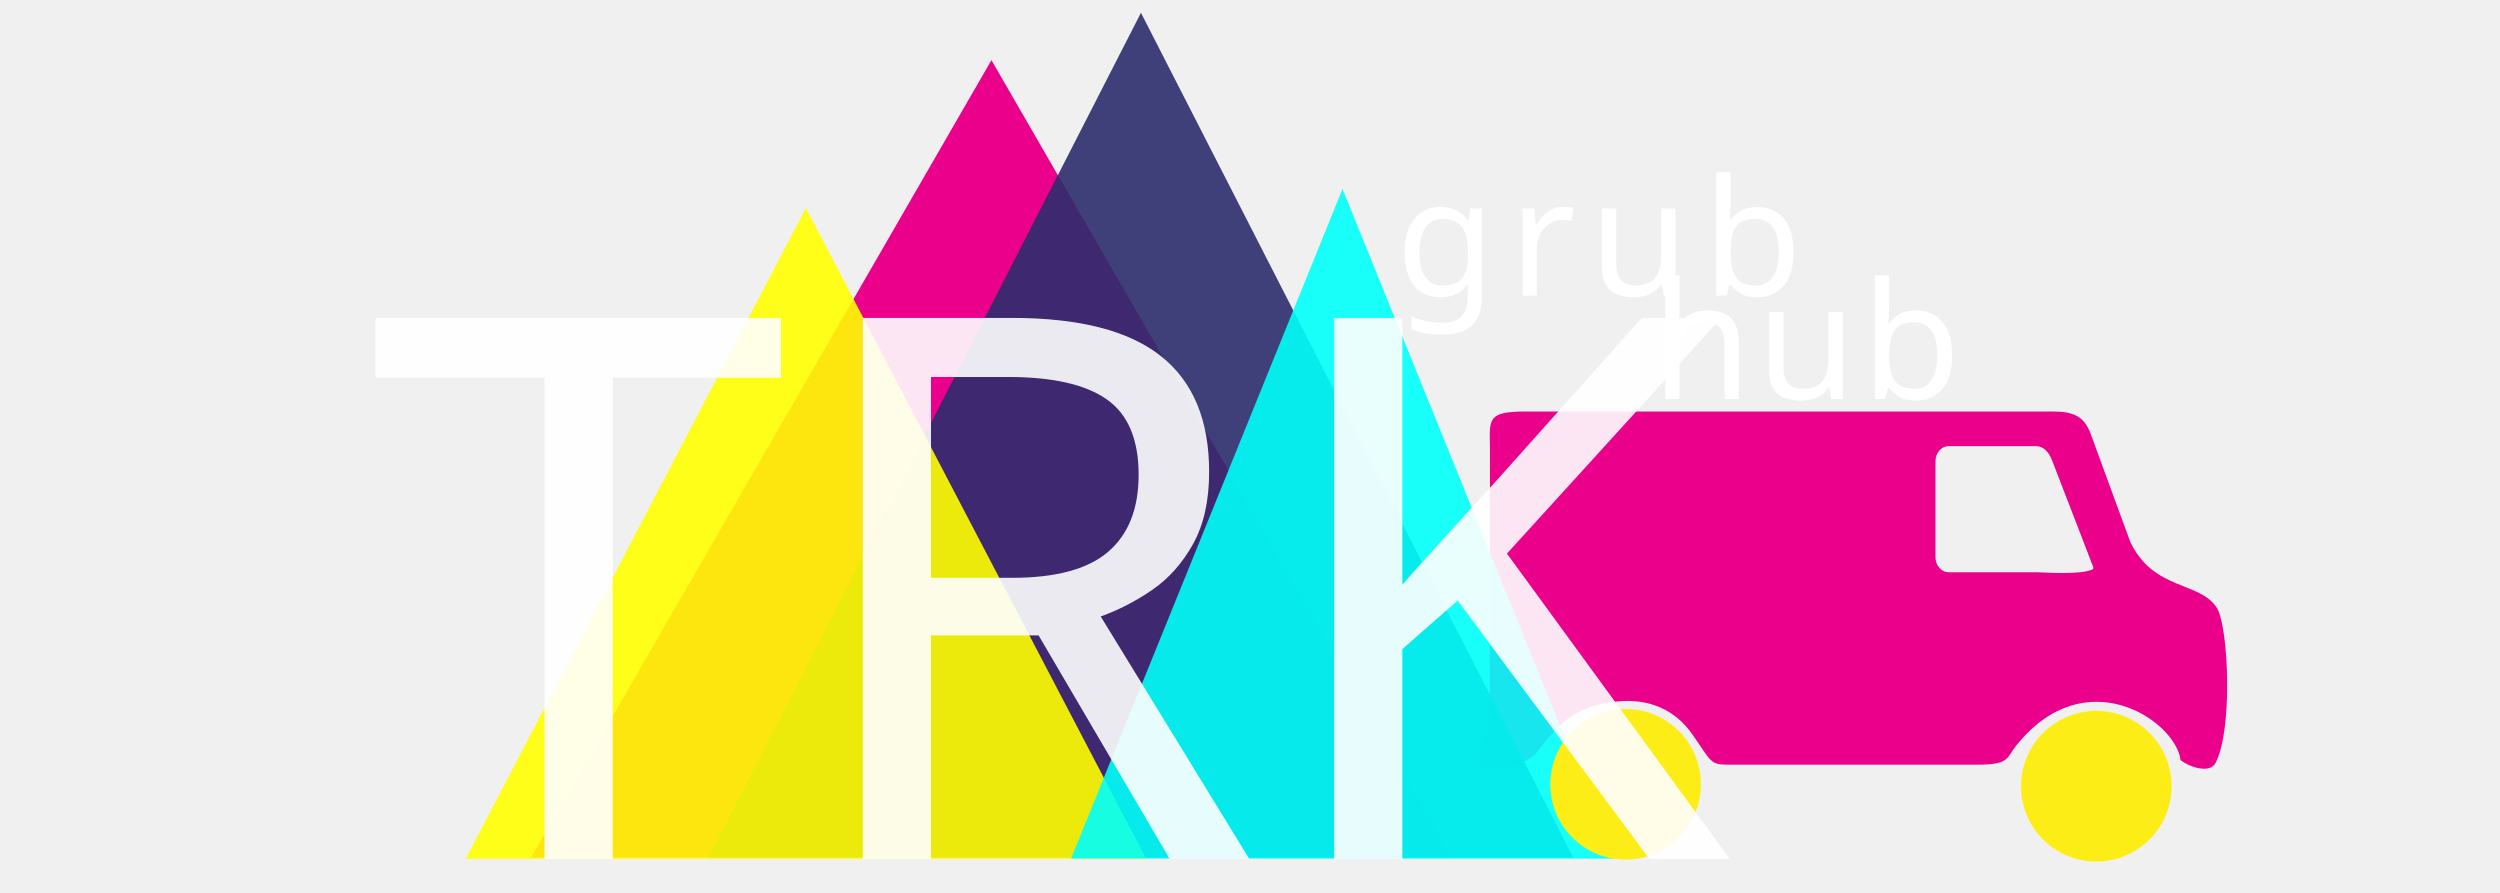
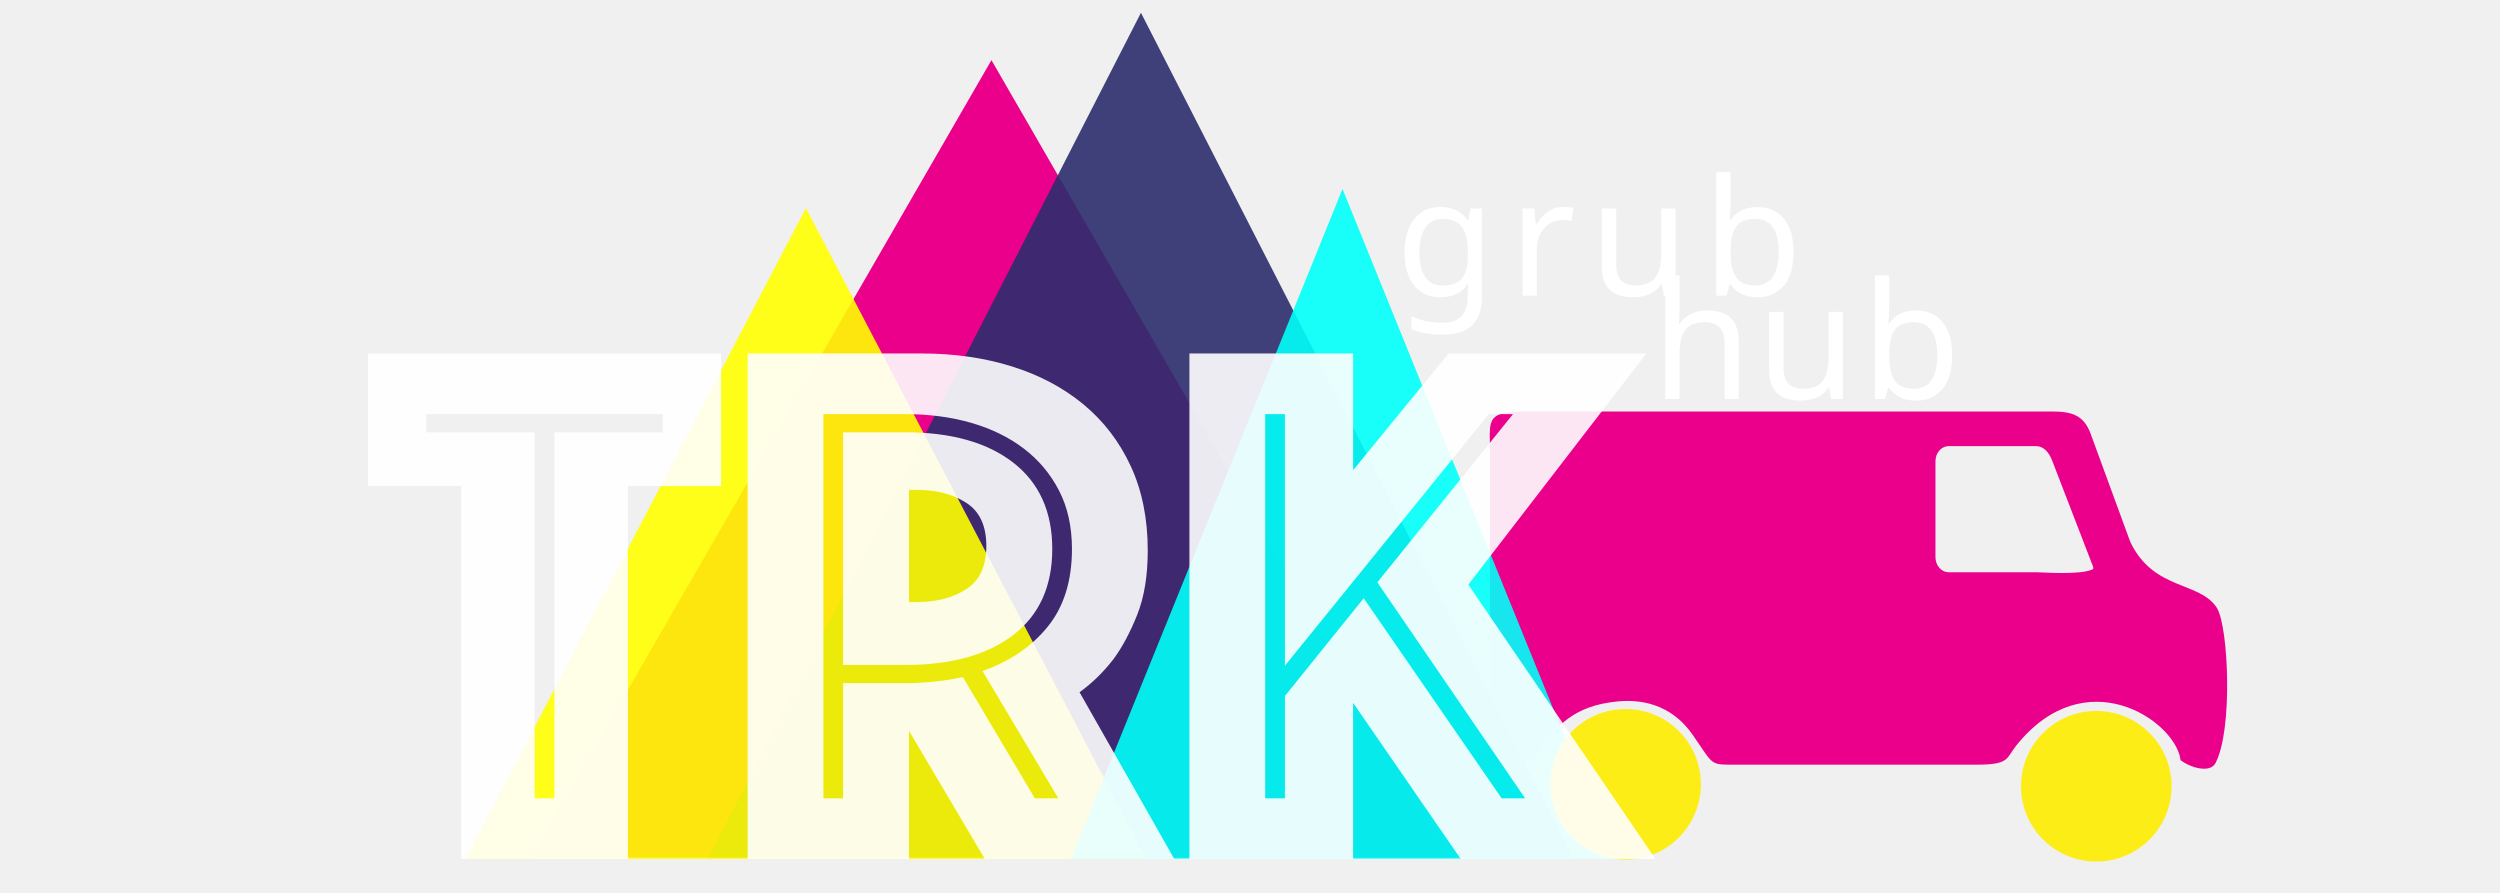
<svg xmlns="http://www.w3.org/2000/svg" version="1.1" id="Layer_1" x="0px" y="0px" width="574px" height="205px" viewBox="-116.167 439.788 574 205" enable-background="new -116.167 439.788 574 205" xml:space="preserve">
  <g id="Layer_5">
</g>
  <g id="svgs">
    <linearGradient id="SVGID_1_" gradientUnits="userSpaceOnUse" x1="2745.001" y1="563.282" x2="3048.335" y2="563.282" gradientTransform="matrix(1 0 0 -1 0 1181.575)">
      <stop offset="0" style="stop-color:#ED0D6D" />
      <stop offset="1" style="stop-color:#F05437" />
    </linearGradient>
    <rect x="2745.001" y="508.293" display="none" fill="url(#SVGID_1_)" stroke="#59A8D7" stroke-miterlimit="10" width="303.334" height="220" />
  </g>
  <g display="none">
    <circle display="inline" fill="#FDED18" cx="216.621" cy="615.822" r="12.354" />
    <circle display="inline" fill="#FDED18" cx="294.625" cy="615.938" r="12.355" />
    <g id="XMLID_95_" display="inline">
      <g>
        <path fill="#F36D21" d="M194.679,558.944c-0.081-4.716-0.456-5.928,5.913-5.928h86.42c3.282,0,5.112,0.698,6.206,3.577     l6.521,17.797c3.827,8.087,11.451,6.434,14.249,10.899c1.88,3.158,2.615,20.043-0.264,25.428     c-0.89,1.683-4.099,0.771-5.751-0.514v-0.185c-1.08-6.435-15.696-16.254-26.949-2.175c-1.652,2.064-1.05,3.121-6.375,3.121     h-0.125h-38.928c-5.017,0-4.01,0.332-7.631-4.868c-3.011-4.37-7.433-5.966-12.259-5.517c-7.499,0.705-10.128,4.172-13.39,8.446     c-1.308,1.711-7.631,3.819-9.379,1.938c-0.837-0.896,0.36-3.481,1.741-6.36v-0.257L194.679,558.944L194.679,558.944z      M293.498,578.951c0.295-0.073,0.176-0.478,0.082-0.653l-6.647-17.231c-0.5-1.337-1.417-2.365-2.606-2.365h-14.382     c-1.19,0-2.159,1.103-2.159,2.469v15.755c0,1.365,0.969,2.468,2.159,2.468h14.382     C285.315,579.393,291.36,579.877,293.498,578.951z" />
      </g>
    </g>
  </g>
  <rect x="-243.333" y="327.96" display="none" opacity="0.6" fill="#030202" width="785" height="409" />
  <g id="Layer_7">
</g>
  <g display="none">
    <path display="inline" fill="#EC008C" d="M230.598,711.289H75.784c-3.373,4.767-6.315,9.854-8.774,15.214h172.362   C236.913,721.143,233.971,716.055,230.598,711.289z" />
    <path display="inline" fill="#EC008C" d="M240.962,730.153H65.421c-1.841,4.504-3.337,9.181-4.473,13.997h184.485   C244.299,739.333,242.803,734.657,240.962,730.153z" />
    <path display="inline" fill="#EC008C" d="M153.191,671.106c-21.954,0-42.172,7.523-58.259,20.1H211.45   C195.364,678.629,175.146,671.106,153.191,671.106z" />
    <path display="inline" fill="#EC008C" d="M246.445,749.018H59.938c-0.753,4.175-1.245,8.438-1.431,12.78h189.369   C247.691,757.456,247.199,753.193,246.445,749.018z" />
    <path display="inline" fill="#EC008C" d="M109.625,850.038h87.131c3.821-1.986,7.488-4.225,10.984-6.694h-109.1   C102.137,845.813,105.805,848.051,109.625,850.038z" />
    <path display="inline" fill="#EC008C" d="M227.627,824.477H78.755c2.179,2.764,4.497,5.409,6.964,7.912h134.945   C223.13,829.886,225.448,827.241,227.627,824.477z" />
    <path display="inline" fill="#EC008C" d="M239.226,805.613H67.157c1.454,3.137,3.058,6.188,4.833,9.128h162.402   C236.168,811.8,237.771,808.75,239.226,805.613z" />
    <path display="inline" fill="#EC008C" d="M247.929,767.883H58.453c0.081,3.916,0.389,7.776,0.933,11.562h187.61   C247.542,775.66,247.848,771.799,247.929,767.883z" />
    <path display="inline" fill="#EC008C" d="M212.999,692.422H93.384c-5.913,4.822-11.235,10.34-15.839,16.432h151.294   C224.233,702.762,218.912,697.245,212.999,692.422z" />
    <path display="inline" fill="#EC008C" d="M245.641,786.748H60.742c0.794,3.527,1.783,6.979,2.961,10.347h178.978   C243.857,793.727,244.845,790.275,245.641,786.748z" />
    <path display="inline" fill="#EC008C" d="M240.218,726.502h0.787c-2.409-5.347-5.279-10.438-8.583-15.214h-0.863   C234.891,716.06,237.792,721.149,240.218,726.502z" />
    <path display="inline" fill="#EC008C" d="M229.83,708.854h0.861c-4.473-6.061-9.641-11.571-15.38-16.432h-1.068   C220.062,697.263,225.299,702.778,229.83,708.854z" />
    <path display="inline" fill="#EC008C" d="M153.191,670.362c22.518,0,43.201,7.811,59.532,20.844h1.133   c-16.57-13.484-37.686-21.587-60.665-21.587s-44.095,8.103-60.664,21.587h1.133C109.99,678.172,130.673,670.362,153.191,670.362z" />
    <path display="inline" fill="#EC008C" d="M246.208,744.15h0.752c-1.116-4.813-2.59-9.489-4.4-13.997h-0.774   C243.606,734.659,245.086,739.333,246.208,744.15z" />
    <path display="inline" fill="#EC008C" d="M221.752,832.389h0.966c2.404-2.514,4.676-5.151,6.8-7.912h-0.892   C226.478,827.239,224.185,829.881,221.752,832.389z" />
    <path display="inline" fill="#EC008C" d="M198.455,850.038h1.455c3.613-2.014,7.086-4.248,10.396-6.694h-1.212   C205.705,845.793,202.158,848.042,198.455,850.038z" />
    <path display="inline" fill="#EC008C" d="M247.75,779.446h0.746c0.536-3.787,0.841-7.647,0.921-11.562h-0.744   C248.593,771.799,248.288,775.66,247.75,779.446z" />
    <path display="inline" fill="#EC008C" d="M92.14,692.422h-1.068c-5.74,4.86-10.908,10.371-15.379,16.432h0.861   C81.083,702.778,86.321,697.263,92.14,692.422z" />
    <path display="inline" fill="#EC008C" d="M243.485,797.094h0.766c1.158-3.371,2.134-6.82,2.917-10.347h-0.754   C245.628,790.275,244.649,793.727,243.485,797.094z" />
    <path display="inline" fill="#EC008C" d="M235.292,814.741h0.817c1.742-2.944,3.324-5.992,4.75-9.128h-0.788   C238.636,808.75,237.045,811.799,235.292,814.741z" />
    <path display="inline" fill="#EC008C" d="M248.621,761.798h0.742c-0.182-4.342-0.666-8.604-1.406-12.78h-0.75   C247.953,753.193,248.437,757.456,248.621,761.798z" />
    <path display="inline" fill="#EC008C" d="M97.29,843.343h-1.212c3.31,2.446,6.783,4.681,10.396,6.694h1.454   C104.224,848.042,100.678,845.793,97.29,843.343z" />
    <path display="inline" fill="#EC008C" d="M59.175,749.018h-0.749c-0.741,4.176-1.225,8.438-1.408,12.78h0.744   C57.946,757.456,58.431,753.193,59.175,749.018z" />
    <path display="inline" fill="#EC008C" d="M66.311,805.613h-0.787c1.427,3.136,3.009,6.184,4.75,9.128h0.817   C69.337,811.799,67.747,808.75,66.311,805.613z" />
    <path display="inline" fill="#EC008C" d="M64.597,730.153h-0.774c-1.81,4.508-3.285,9.184-4.401,13.997h0.753   C61.296,739.333,62.777,734.659,64.597,730.153z" />
    <path display="inline" fill="#EC008C" d="M59.969,786.748h-0.753c0.782,3.526,1.759,6.976,2.917,10.347h0.766   C61.734,793.727,60.754,790.275,59.969,786.748z" />
    <path display="inline" fill="#EC008C" d="M57.709,767.883h-0.743c0.08,3.915,0.385,7.775,0.921,11.562h0.746   C58.094,775.66,57.79,771.799,57.709,767.883z" />
    <path display="inline" fill="#EC008C" d="M77.756,824.477h-0.892c2.124,2.761,4.396,5.398,6.8,7.912h0.966   C82.197,829.881,79.904,827.239,77.756,824.477z" />
    <path display="inline" fill="#EC008C" d="M74.822,711.289h-0.863c-3.302,4.776-6.174,9.867-8.582,15.214h0.787   C68.591,721.149,71.492,716.06,74.822,711.289z" />
    <path display="inline" fill="#EC008C" d="M67.157,805.613h-0.846c1.436,3.137,3.026,6.187,4.781,9.128h0.898   C70.215,811.8,68.61,808.75,67.157,805.613z" />
    <path display="inline" fill="#EC008C" d="M220.664,832.389h1.088c2.433-2.508,4.726-5.15,6.875-7.912h-1   C225.448,827.241,223.13,829.886,220.664,832.389z" />
    <path display="inline" fill="#EC008C" d="M78.755,824.477h-0.999c2.148,2.762,4.441,5.404,6.875,7.912h1.088   C83.252,829.886,80.934,827.241,78.755,824.477z" />
    <path display="inline" fill="#EC008C" d="M58.453,767.883h-0.744c0.081,3.916,0.385,7.776,0.924,11.562h0.753   C58.842,775.66,58.534,771.799,58.453,767.883z" />
    <path display="inline" fill="#EC008C" d="M60.742,786.748h-0.773c0.786,3.527,1.766,6.979,2.929,10.347h0.805   C62.525,793.727,61.537,790.275,60.742,786.748z" />
    <path display="inline" fill="#EC008C" d="M234.393,814.741h0.899c1.754-2.941,3.345-5.991,4.78-9.128h-0.845   C237.771,808.75,236.168,811.8,234.393,814.741z" />
    <path display="inline" fill="#EC008C" d="M75.784,711.289h-0.962c-3.331,4.771-6.231,9.86-8.658,15.214h0.846   C69.469,721.143,72.412,716.055,75.784,711.289z" />
    <path display="inline" fill="#EC008C" d="M245.434,744.15h0.774c-1.122-4.816-2.602-9.491-4.422-13.997h-0.824   C242.803,734.657,244.299,739.333,245.434,744.15z" />
    <path display="inline" fill="#EC008C" d="M239.373,726.502h0.846c-2.426-5.354-5.328-10.442-8.659-15.214h-0.962   C233.971,716.055,236.913,721.143,239.373,726.502z" />
    <path display="inline" fill="#EC008C" d="M228.838,708.854h0.991c-4.53-6.076-9.767-11.591-15.587-16.432h-1.244   C218.912,697.245,224.233,702.762,228.838,708.854z" />
    <path display="inline" fill="#EC008C" d="M246.997,779.446h0.754c0.538-3.786,0.843-7.646,0.923-11.562h-0.744   C247.848,771.799,247.542,775.66,246.997,779.446z" />
    <path display="inline" fill="#EC008C" d="M153.191,671.106c21.954,0,42.172,7.523,58.259,20.1h1.273   c-16.331-13.033-37.014-20.844-59.532-20.844s-43.201,7.811-59.531,20.844h1.271C111.019,678.629,131.237,671.106,153.191,671.106z   " />
    <path display="inline" fill="#EC008C" d="M65.421,730.153h-0.824c-1.82,4.506-3.301,9.181-4.422,13.997h0.773   C62.084,739.333,63.58,734.657,65.421,730.153z" />
    <path display="inline" fill="#EC008C" d="M59.938,749.018h-0.762c-0.745,4.175-1.229,8.438-1.413,12.78h0.744   C58.692,757.456,59.184,753.193,59.938,749.018z" />
    <path display="inline" fill="#EC008C" d="M242.681,797.094h0.805c1.164-3.367,2.143-6.819,2.929-10.347h-0.773   C244.845,790.275,243.857,793.727,242.681,797.094z" />
    <path display="inline" fill="#EC008C" d="M93.384,692.422H92.14c-5.819,4.841-11.057,10.355-15.586,16.432h0.99   C82.149,702.762,87.471,697.245,93.384,692.422z" />
    <path display="inline" fill="#EC008C" d="M98.641,843.343H97.29c3.389,2.45,6.934,4.698,10.637,6.694h1.699   C105.805,848.051,102.137,845.813,98.641,843.343z" />
    <path display="inline" fill="#EC008C" d="M207.741,843.343c-3.497,2.47-7.164,4.708-10.984,6.694h1.698   c3.703-1.996,7.25-4.244,10.639-6.694H207.741z" />
    <path display="inline" fill="#EC008C" d="M247.875,761.798h0.746c-0.185-4.343-0.668-8.605-1.414-12.78h-0.763   C247.199,753.193,247.691,757.456,247.875,761.798z" />
    <path display="inline" fill="#0B070C" d="M91.072,692.422c0.482-0.408,0.964-0.817,1.455-1.217" />
    <path display="inline" fill="#0B070C" d="M213.856,691.206c0.491,0.399,0.972,0.809,1.455,1.217" />
    <path display="inline" fill="#0B070C" d="M211.45,691.206H94.932c-0.517,0.404-1.04,0.803-1.548,1.217h119.615   C212.491,692.008,211.967,691.61,211.45,691.206z" />
    <path display="inline" fill="#0B070C" d="M214.243,692.422h1.068c-0.482-0.408-0.963-0.817-1.455-1.217h-1.133   C213.23,691.611,213.743,692.008,214.243,692.422z" />
    <path display="inline" fill="#0B070C" d="M93.661,691.206h-1.133c-0.491,0.399-0.973,0.809-1.455,1.217h1.068   C92.639,692.008,93.153,691.611,93.661,691.206z" />
    <path display="inline" fill="#0B070C" d="M94.932,691.206h-1.271c-0.508,0.405-1.021,0.803-1.521,1.217h1.244   C93.892,692.008,94.415,691.61,94.932,691.206z" />
    <path display="inline" fill="#0B070C" d="M212.999,692.422h1.244c-0.5-0.414-1.013-0.812-1.52-1.217h-1.273   C211.967,691.61,212.491,692.008,212.999,692.422z" />
    <path display="inline" fill="#0B070C" d="M73.959,711.289c0.567-0.82,1.142-1.634,1.733-2.435" />
    <path display="inline" fill="#0B070C" d="M230.691,708.854c0.591,0.801,1.165,1.614,1.731,2.435" />
    <path display="inline" fill="#0B070C" d="M228.838,708.854H77.544c-0.604,0.798-1.181,1.617-1.76,2.435h154.813   C230.02,710.471,229.441,709.652,228.838,708.854z" />
    <path display="inline" fill="#0B070C" d="M231.56,711.289h0.863c-0.566-0.82-1.14-1.634-1.731-2.435h-0.861   C230.423,709.652,230.99,710.471,231.56,711.289z" />
    <path display="inline" fill="#0B070C" d="M76.554,708.854h-0.861c-0.591,0.801-1.166,1.614-1.733,2.435h0.863   C75.393,710.471,75.959,709.652,76.554,708.854z" />
    <path display="inline" fill="#0B070C" d="M77.544,708.854h-0.99c-0.595,0.798-1.162,1.617-1.732,2.435h0.962   C76.363,710.471,76.94,709.652,77.544,708.854z" />
    <path display="inline" fill="#0B070C" d="M230.598,711.289h0.962c-0.569-0.817-1.136-1.637-1.73-2.435h-0.991   C229.441,709.652,230.02,710.471,230.598,711.289z" />
    <path display="inline" fill="#0B070C" d="M63.823,730.153c0.493-1.23,1.013-2.447,1.555-3.65" />
    <path display="inline" fill="#0B070C" d="M241.005,726.502c0.542,1.203,1.061,2.42,1.555,3.65" />
    <path display="inline" fill="#0B070C" d="M239.373,726.502H67.01c-0.554,1.205-1.086,2.419-1.589,3.65h175.541   C240.458,728.921,239.926,727.708,239.373,726.502z" />
    <path display="inline" fill="#0B070C" d="M66.164,726.502h-0.787c-0.542,1.203-1.062,2.42-1.555,3.65h0.774   C65.094,728.922,65.618,727.706,66.164,726.502z" />
    <path display="inline" fill="#0B070C" d="M241.786,730.153h0.774c-0.494-1.23-1.013-2.447-1.555-3.65h-0.787   C240.764,727.706,241.289,728.922,241.786,730.153z" />
    <path display="inline" fill="#0B070C" d="M67.01,726.502h-0.846c-0.546,1.203-1.07,2.42-1.567,3.65h0.824   C65.924,728.921,66.457,727.708,67.01,726.502z" />
    <path display="inline" fill="#0B070C" d="M240.962,730.153h0.824c-0.497-1.23-1.021-2.447-1.567-3.65h-0.846   C239.926,727.708,240.458,728.921,240.962,730.153z" />
    <path display="inline" fill="#0B070C" d="M58.426,749.018c0.291-1.638,0.623-3.26,0.995-4.868" />
    <path display="inline" fill="#0B070C" d="M246.96,744.15c0.373,1.608,0.705,3.23,0.997,4.868" />
    <path display="inline" fill="#0B070C" d="M245.434,744.15H60.948c-0.379,1.607-0.715,3.23-1.011,4.868h186.507   C246.15,747.38,245.812,745.757,245.434,744.15z" />
    <path display="inline" fill="#0B070C" d="M60.175,744.15h-0.753c-0.373,1.608-0.705,3.23-0.995,4.868h0.749   C59.467,747.38,59.8,745.757,60.175,744.15z" />
    <path display="inline" fill="#0B070C" d="M247.208,749.018h0.75c-0.292-1.638-0.624-3.26-0.997-4.868h-0.752   C246.583,745.757,246.916,747.38,247.208,749.018z" />
    <path display="inline" fill="#0B070C" d="M60.948,744.15h-0.773c-0.375,1.607-0.708,3.23-1,4.868h0.762   C60.233,747.38,60.569,745.757,60.948,744.15z" />
    <path display="inline" fill="#0B070C" d="M246.445,749.018h0.763c-0.292-1.638-0.625-3.261-1-4.868h-0.774   C245.812,745.757,246.15,747.38,246.445,749.018z" />
    <path display="inline" fill="#0B070C" d="M56.966,767.883c-0.014-0.663-0.051-1.321-0.051-1.988c0-1.373,0.046-2.736,0.104-4.097" />
    <path display="inline" fill="#0B070C" d="M249.363,761.798c0.058,1.36,0.104,2.724,0.104,4.097c0,0.667-0.036,1.325-0.051,1.988" />
    <path display="inline" fill="#0B070C" d="M247.98,765.895c0-1.373-0.045-2.736-0.104-4.097H58.506   c-0.058,1.36-0.104,2.724-0.104,4.097c0,0.667,0.037,1.325,0.051,1.988h189.476C247.944,767.22,247.98,766.562,247.98,765.895z" />
    <path display="inline" fill="#0B070C" d="M57.659,765.895c0-1.374,0.046-2.736,0.104-4.097h-0.744   c-0.057,1.36-0.104,2.724-0.104,4.097c0,0.667,0.037,1.325,0.051,1.988h0.743C57.695,767.22,57.659,766.562,57.659,765.895z" />
    <path display="inline" fill="#0B070C" d="M248.724,765.895c0,0.667-0.036,1.325-0.051,1.988h0.744   c0.015-0.663,0.051-1.321,0.051-1.988c0-1.373-0.046-2.736-0.104-4.097h-0.742C248.678,763.159,248.724,764.521,248.724,765.895z" />
    <path display="inline" fill="#0B070C" d="M247.98,765.895c0,0.667-0.036,1.325-0.051,1.988h0.744   c0.015-0.663,0.051-1.321,0.051-1.988c0-1.374-0.046-2.736-0.103-4.097h-0.746C247.935,763.159,247.98,764.522,247.98,765.895z" />
    <path display="inline" fill="#0B070C" d="M58.402,765.895c0-1.373,0.046-2.736,0.104-4.097h-0.744   c-0.058,1.36-0.104,2.723-0.104,4.097c0,0.667,0.036,1.325,0.05,1.988h0.744C58.439,767.22,58.402,766.562,58.402,765.895z" />
    <path display="inline" fill="#0B070C" d="M248.496,779.446c-0.349,2.465-0.796,4.898-1.328,7.302" />
    <path display="inline" fill="#0B070C" d="M59.215,786.748c-0.533-2.403-0.979-4.837-1.329-7.302" />
    <path display="inline" fill="#0B070C" d="M246.997,779.446H59.386c0.355,2.467,0.814,4.898,1.356,7.302h184.899   C246.183,784.344,246.642,781.913,246.997,779.446z" />
    <path display="inline" fill="#0B070C" d="M58.633,779.446h-0.746c0.35,2.465,0.795,4.898,1.329,7.302h0.753   C59.434,784.344,58.983,781.913,58.633,779.446z" />
    <path display="inline" fill="#0B070C" d="M246.414,786.748h0.754c0.532-2.403,0.979-4.837,1.328-7.302h-0.746   C247.399,781.913,246.949,784.344,246.414,786.748z" />
    <path display="inline" fill="#0B070C" d="M245.641,786.748h0.773c0.535-2.403,0.985-4.835,1.336-7.302h-0.754   C246.642,781.913,246.183,784.344,245.641,786.748z" />
    <path display="inline" fill="#0B070C" d="M59.386,779.446h-0.753c0.35,2.467,0.801,4.898,1.336,7.302h0.773   C60.2,784.344,59.741,781.913,59.386,779.446z" />
    <path display="inline" fill="#0B070C" d="M244.251,797.094c-0.998,2.905-2.131,5.745-3.392,8.519" />
    <path display="inline" fill="#0B070C" d="M65.524,805.613c-1.261-2.773-2.394-5.613-3.392-8.519" />
    <path display="inline" fill="#0B070C" d="M242.681,797.094H63.703c1.016,2.906,2.169,5.748,3.454,8.519h172.069   C240.51,802.842,241.664,800,242.681,797.094z" />
    <path display="inline" fill="#0B070C" d="M62.898,797.094h-0.766c0.998,2.905,2.131,5.745,3.392,8.519h0.787   C65.042,802.841,63.902,800,62.898,797.094z" />
    <path display="inline" fill="#0B070C" d="M240.071,805.613h0.788c1.261-2.773,2.394-5.613,3.392-8.519h-0.766   C242.48,800,241.341,802.841,240.071,805.613z" />
    <path display="inline" fill="#0B070C" d="M239.226,805.613h0.845c1.27-2.771,2.409-5.612,3.414-8.519h-0.805   C241.664,800,240.51,802.842,239.226,805.613z" />
    <path display="inline" fill="#0B070C" d="M63.703,797.094h-0.805c1.004,2.906,2.144,5.747,3.413,8.519h0.846   C65.873,802.842,64.719,800,63.703,797.094z" />
    <path display="inline" fill="#0B070C" d="M236.108,814.741c-2,3.384-4.203,6.634-6.59,9.736" />
    <path display="inline" fill="#0B070C" d="M76.864,824.477c-2.387-3.103-4.588-6.353-6.59-9.736" />
    <path display="inline" fill="#0B070C" d="M234.393,814.741H71.99c2.049,3.394,4.32,6.637,6.765,9.736h148.872   C230.072,821.377,232.344,818.134,234.393,814.741z" />
    <path display="inline" fill="#0B070C" d="M228.626,824.477h0.892c2.387-3.103,4.589-6.353,6.59-9.736h-0.817   C233.271,818.13,231.038,821.375,228.626,824.477z" />
    <path display="inline" fill="#0B070C" d="M71.092,814.741h-0.817c2.001,3.384,4.203,6.634,6.59,9.736h0.892   C75.344,821.375,73.112,818.13,71.092,814.741z" />
    <path display="inline" fill="#0B070C" d="M71.99,814.741h-0.898c2.021,3.39,4.252,6.635,6.665,9.736h0.999   C76.31,821.377,74.04,818.134,71.99,814.741z" />
    <path display="inline" fill="#0B070C" d="M227.627,824.477h1c2.412-3.102,4.645-6.347,6.665-9.736h-0.899   C232.344,818.134,230.072,821.377,227.627,824.477z" />
    <path display="inline" fill="#0B070C" d="M96.077,843.343c-4.449-3.291-8.594-6.964-12.413-10.954" />
    <path display="inline" fill="#0B070C" d="M222.718,832.389c-3.818,3.99-7.963,7.663-12.413,10.954" />
    <path display="inline" fill="#0B070C" d="M220.664,832.389H85.719c3.967,4.024,8.295,7.686,12.922,10.954h109.1   C212.369,840.075,216.696,836.414,220.664,832.389z" />
    <path display="inline" fill="#0B070C" d="M84.631,832.389h-0.966c3.819,3.99,7.963,7.663,12.413,10.954h1.212   C92.753,840.063,88.519,836.397,84.631,832.389z" />
    <path display="inline" fill="#0B070C" d="M209.094,843.343h1.212c4.45-3.291,8.594-6.964,12.413-10.954h-0.966   C217.864,836.397,213.629,840.063,209.094,843.343z" />
    <path display="inline" fill="#0B070C" d="M207.741,843.343h1.353c4.536-3.28,8.771-6.946,12.658-10.954h-1.088   C216.696,836.414,212.369,840.075,207.741,843.343z" />
    <path display="inline" fill="#0B070C" d="M85.719,832.389h-1.088c3.888,4.008,8.123,7.674,12.659,10.954h1.352   C94.014,840.075,89.686,836.414,85.719,832.389z" />
    <path display="inline" fill="#0B070C" d="M199.91,850.038c-13.845,7.719-29.773,12.135-46.718,12.135   c-16.946,0-32.873-4.416-46.718-12.135" />
    <path display="inline" fill="#0B070C" d="M153.191,860.685c15.702,0,30.511-3.86,43.565-10.647h-87.131   C122.68,856.825,137.489,860.685,153.191,860.685z" />
    <path display="inline" fill="#0B070C" d="M199.91,850.038h-1.455c-13.471,7.264-28.885,11.391-45.264,11.391   c-16.379,0-31.792-4.127-45.265-11.391h-1.454c13.846,7.719,29.772,12.135,46.718,12.135   C170.136,862.172,186.064,857.756,199.91,850.038z" />
    <path display="inline" fill="#0B070C" d="M153.191,860.685c-15.702,0-30.511-3.86-43.566-10.647h-1.699   c13.473,7.264,28.885,11.391,45.265,11.391c16.378,0,31.792-4.127,45.264-11.391h-1.698   C183.703,856.825,168.893,860.685,153.191,860.685z" />
  </g>
  <g display="none">
    <g display="inline" opacity="0.75">
      <text transform="matrix(1 0 0 1 -102.3408 436.9136)" fill="#231F20" font-family="'Phosphate-Inline'" font-size="71.13">Truck Grub Hub</text>
    </g>
    <g display="inline">
      <g>
        <text transform="matrix(1 0 0 1 -108.3408 432.9136)" fill="#F1F2F2" font-family="'Phosphate-Inline'" font-size="71.13">Truck Grub Hub</text>
      </g>
    </g>
  </g>
  <g id="XMLID_40_">
    <g>
      <path fill="#EB008B" d="M225.927,542.563c-0.113-6.598-0.637-8.293,8.273-8.293h120.921c4.594,0,7.153,0.976,8.685,5.005    l9.126,24.901c5.354,11.315,16.022,9.003,19.938,15.251c2.631,4.419,3.659,28.046-0.37,35.579    c-1.243,2.354-5.734,1.079-8.047-0.719v-0.257c-1.511-9.003-21.962-22.744-37.707-3.042c-2.312,2.888-1.47,4.367-8.92,4.367    h-0.175h-54.469c-7.02,0-5.611,0.463-10.679-6.813c-4.213-6.115-10.4-8.345-17.152-7.718    c-10.493,0.986-14.172,5.837-18.735,11.818c-1.83,2.395-10.678,5.344-13.124,2.713c-1.172-1.254,0.503-4.871,2.436-8.899v-0.36    V542.563z M364.196,570.558c0.411-0.103,0.246-0.668,0.112-0.915l-9.301-24.11c-0.698-1.871-1.983-3.309-3.648-3.309h-20.122    c-1.665,0-3.021,1.542-3.021,3.453v22.044c0,1.912,1.356,3.453,3.021,3.453h20.122    C352.747,571.175,361.205,571.853,364.196,570.558z" />
    </g>
    <g>
	</g>
  </g>
  <polygon fill="#EB008B" points="111.468,453.597 164.312,545.127 217.155,636.657 111.468,636.657 5.781,636.657 58.625,545.127 " />
  <polygon opacity="0.9" fill="#2B2C6B" points="145.795,442.725 195.417,539.7 245.044,636.675 145.795,636.675 46.545,636.675   96.168,539.7 " />
  <polygon opacity="0.9" fill="#FFFF00" points="68.874,487.556 107.937,562.261 147,636.969 68.874,636.969 -9.245,636.969   29.819,562.261 " />
  <polygon opacity="0.9" fill="#00FFF8" points="192.075,483.17 223.235,560.047 254.399,636.918 192.075,636.918 129.75,636.918   160.914,560.047 " />
  <path fill-rule="evenodd" clip-rule="evenodd" fill="#FDED16" d="M274.354,619.864c0,9.55-7.735,17.289-17.286,17.289  c-9.546,0-17.289-7.739-17.289-17.289c0-9.549,7.743-17.288,17.289-17.288C266.619,602.576,274.354,610.315,274.354,619.864z" />
  <path fill-rule="evenodd" clip-rule="evenodd" fill="#FDED16" d="M382.429,620.309c0,9.547-7.74,17.292-17.286,17.292  s-17.289-7.741-17.289-17.292c0-9.548,7.743-17.287,17.289-17.287S382.429,610.761,382.429,620.309z" />
  <text transform="matrix(1 0 0 1 204.2769 507.6743)" fill="#FFFFFF" font-family="'YikesMedium'" font-size="37.325" letter-spacing="3">grub</text>
-   <text transform="matrix(1 0 0 1 -31.6792 637.0015)" opacity="0.9" fill="#FFFFFF" font-family="'Phosphate-Inline'" font-size="173.991">TRK</text>
+   <g opacity="0.9">
+     <path fill="#FFFFFF" d="M-10.278,551.398h-21.401V520.95H49.4v30.448H28v85.604h-38.278V551.398z M11.123,623.083v-84.038h24.881   v-4.176h-54.285v4.176h24.88v84.038H11.123z" />
+     <path fill="#FFFFFF" d="M55.488,520.95h40.018c7.422,0,14.294,0.987,20.618,2.958c6.321,1.974,11.801,4.872,16.442,8.7   c4.638,3.828,8.265,8.556,10.875,14.18c2.61,5.627,3.915,12.092,3.915,19.4c0,5.802-0.813,10.73-2.436,14.79   c-1.626,4.062-3.423,7.424-5.394,10.091c-2.322,3.018-4.932,5.567-7.83,7.655l21.749,38.278h-43.498l-17.399-29.404v29.404h-37.06   V520.95z M91.678,596.635c4.524,0,8.931-0.462,13.223-1.392l16.529,27.839h5.394l-17.399-29.23   c6.264-2.202,11.25-5.595,14.963-10.179c3.711-4.581,5.567-10.526,5.567-17.834c0-5.103-0.987-9.57-2.958-13.397   c-1.974-3.828-4.671-7.046-8.091-9.656c-3.423-2.61-7.455-4.581-12.092-5.916c-4.641-1.332-9.687-2.001-15.137-2.001H72.887v88.214   h4.524v-26.447H91.678z M77.411,592.459v-53.415h14.267c10.554,0,18.818,2.322,24.793,6.96c5.973,4.641,8.961,11.252,8.961,19.835   c0,8.585-2.988,15.167-8.961,19.748c-5.975,4.583-14.24,6.872-24.793,6.872H77.411z M92.548,578.019h1.914   c4.407,0,8.148-0.984,11.223-2.958c3.072-1.971,4.611-5.277,4.611-9.917c0-4.638-1.539-7.943-4.611-9.917   c-3.075-1.971-6.815-2.958-11.223-2.958h-1.914V578.019z" />
+     <path fill="#FFFFFF" d="M156.924,520.95h37.582v26.794l21.924-26.794h45.41l-40.887,53.067l42.975,62.985h-44.715l-24.707-35.843   v35.843h-37.582V520.95z M178.847,623.083v-23.489l18.094-22.445l31.666,45.934h5.395l-33.928-49.588l31.145-38.626h-5.568   l-46.803,57.765v-57.765h-4.524v88.214H178.847z" />
+   </g>
  <text transform="matrix(1 0 0 1 263.0015 531.4009)" fill="#FFFFFF" font-family="'YikesMedium'" font-size="37.325" letter-spacing="1">hub</text>
</svg>
